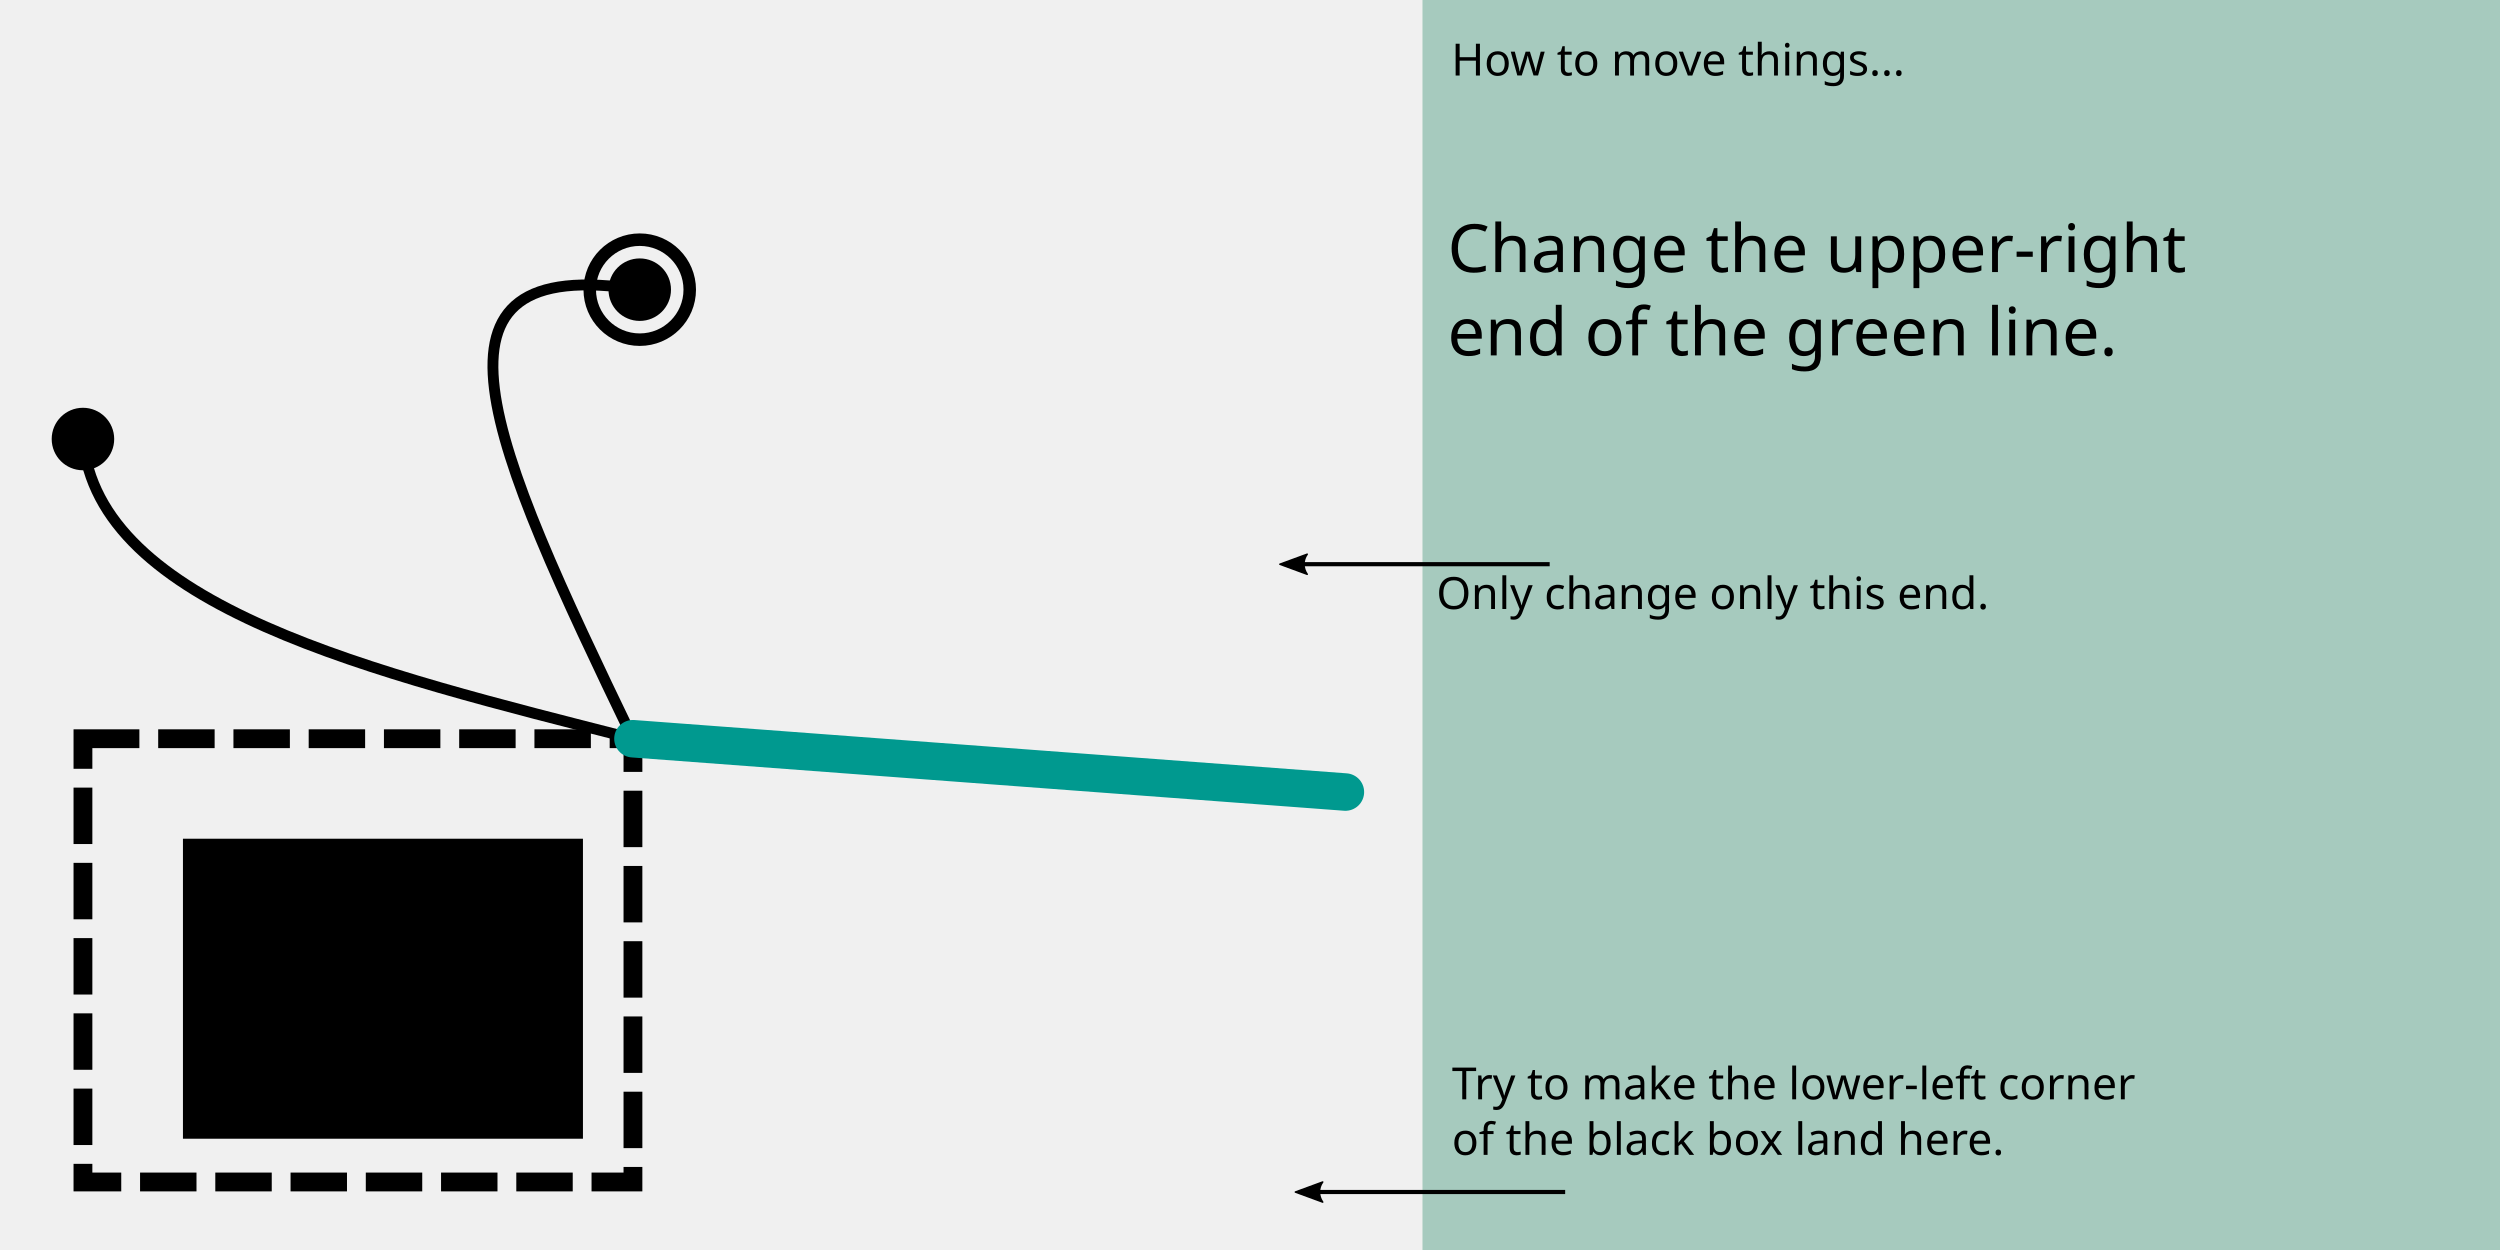
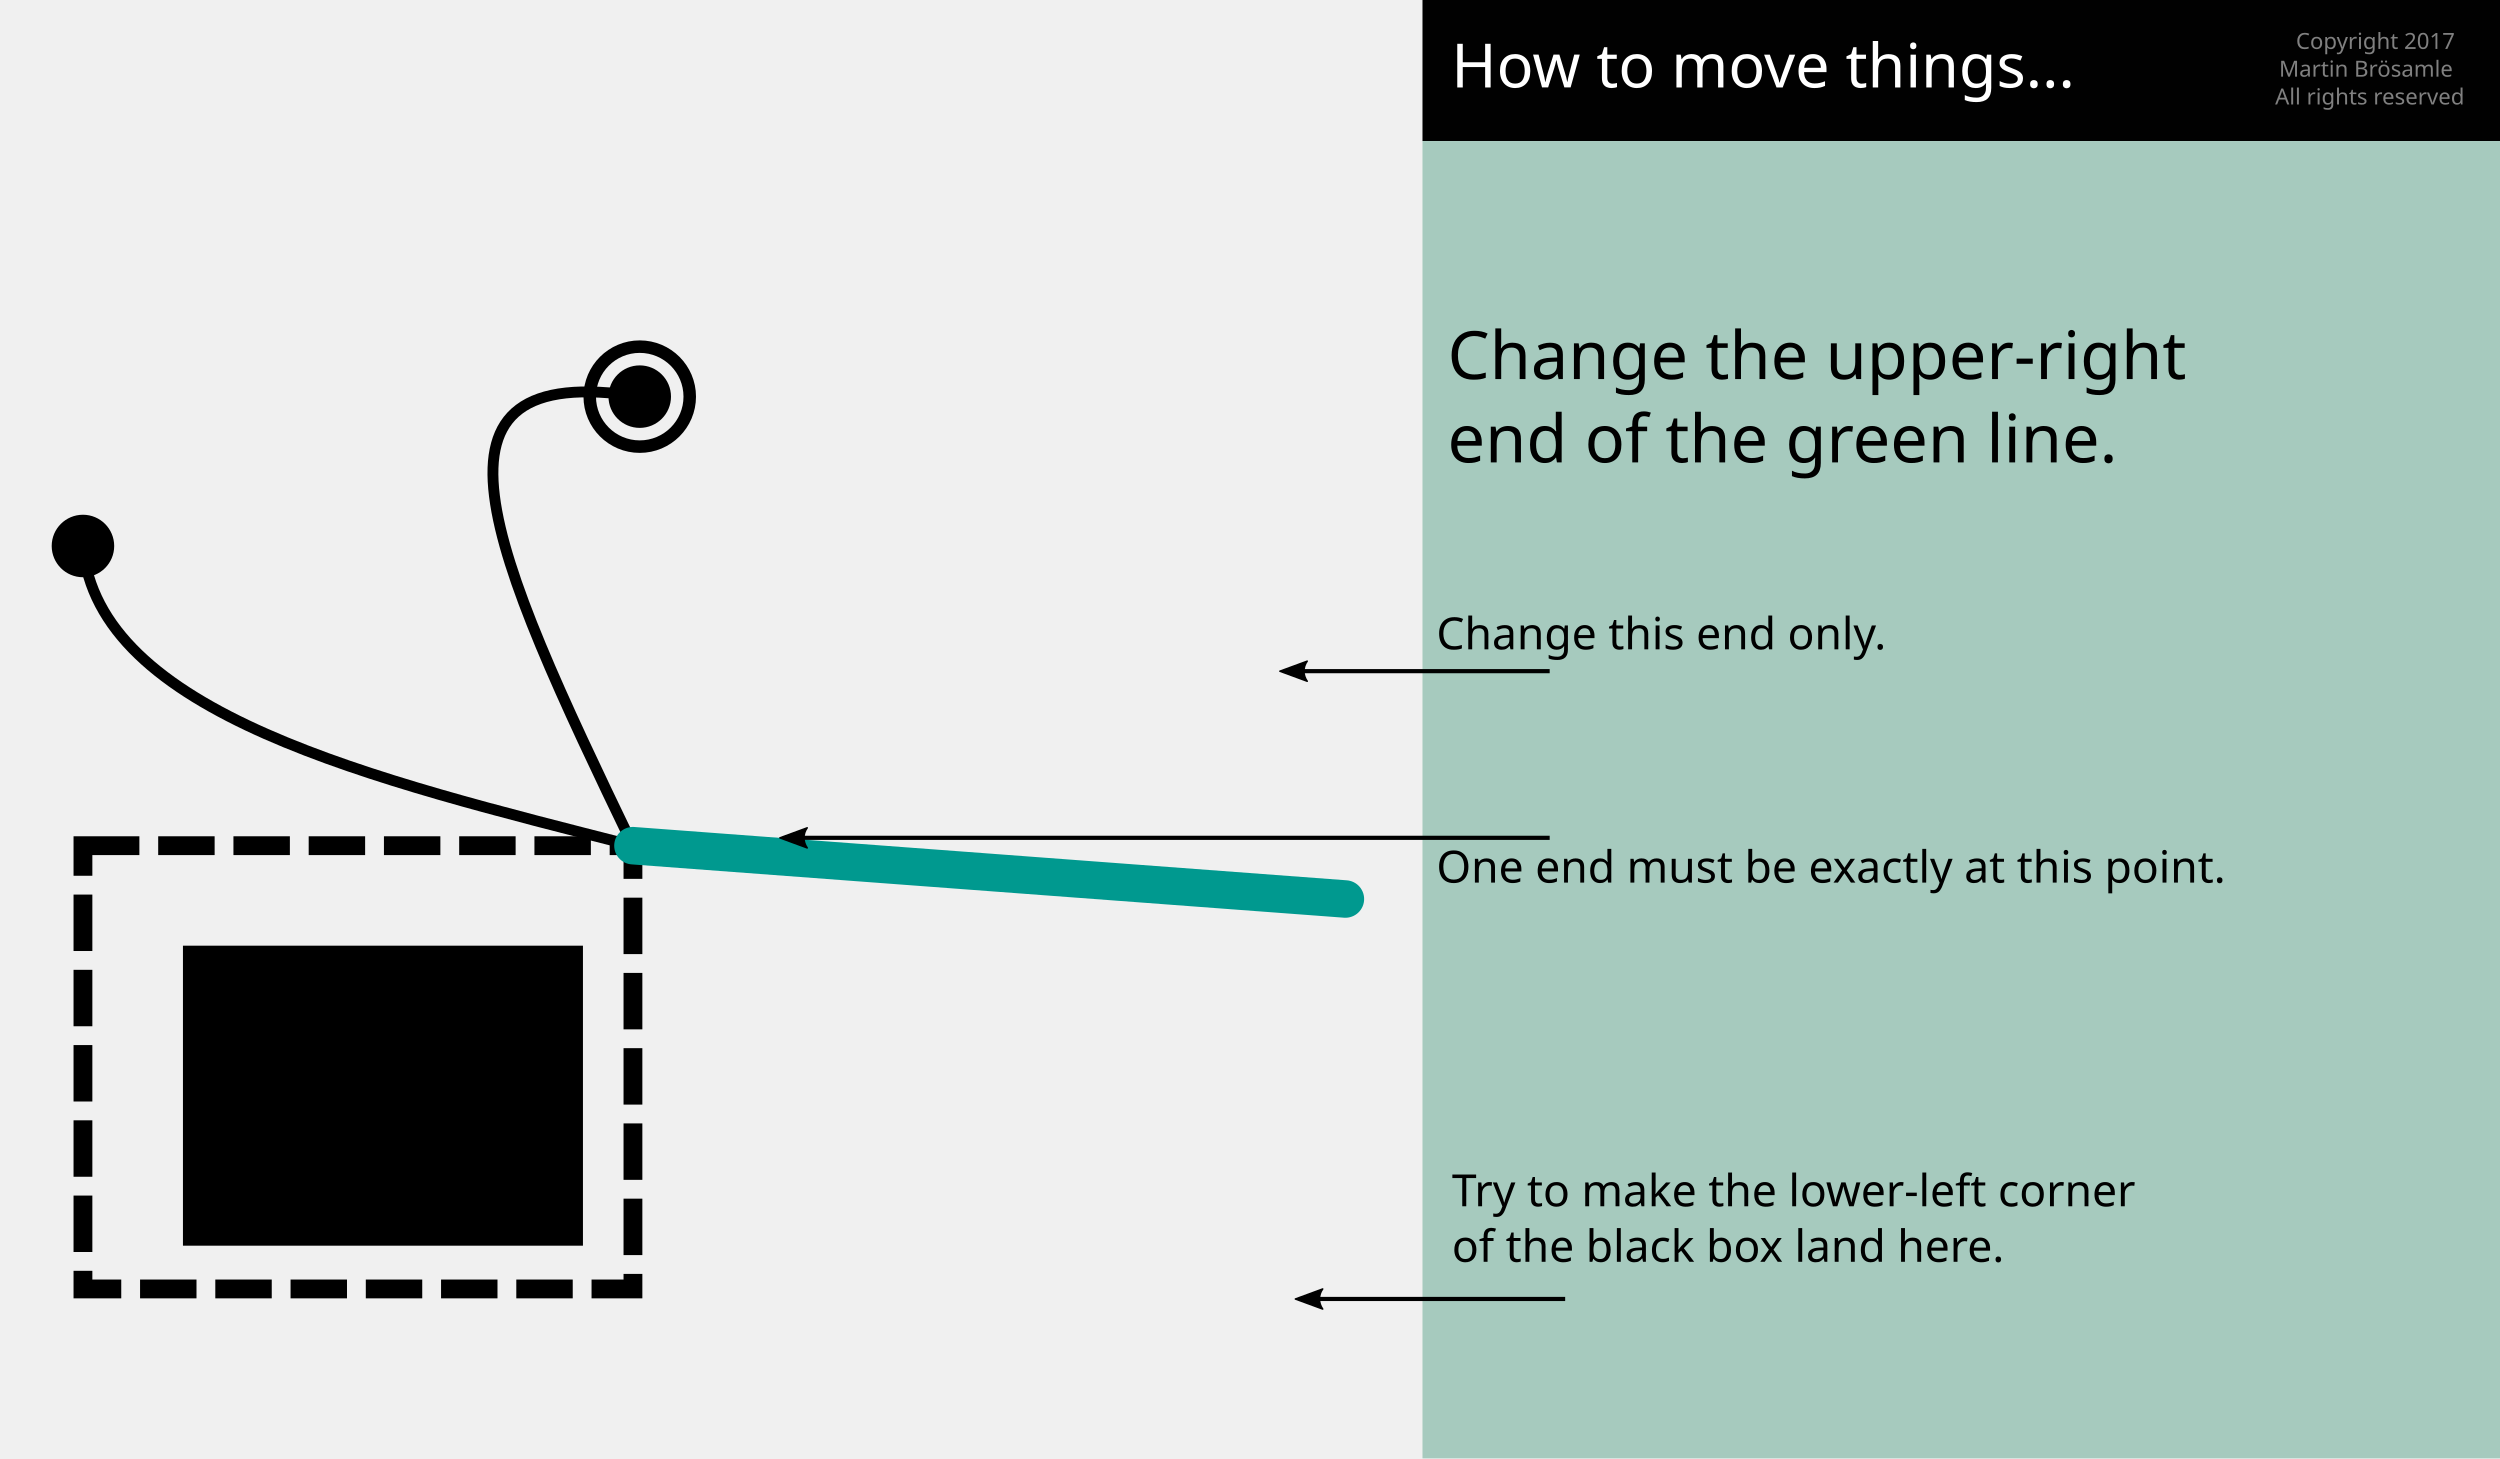
- <svg xmlns="http://www.w3.org/2000/svg" viewBox="0 0 1200 600" id="svg2" version="1.1">
+ <svg xmlns="http://www.w3.org/2000/svg" viewBox="0 0 1200 700" id="svg2" version="1.1" width="1200" height="700">
  <defs id="defs15">
-     <marker orient="auto" refY="0.0" refX="0.0" id="Arrow2Mend" style="overflow:visible;">
-       <path id="path4592" style="fill-rule:evenodd;stroke-width:0.625;stroke-linejoin:round;stroke:#000000;stroke-opacity:1;fill:#000000;fill-opacity:1" d="M 8.719,4.034 L -2.207,0.016 L 8.719,-4.002 C 6.973,-1.63 6.983,1.616 8.719,4.034 z " transform="scale(0.6) rotate(180) translate(0,0)" />
+     <marker orient="auto" refY="0" refX="0" id="Arrow2Mend" style="overflow:visible">
+       <path id="path4592" style="fill:#000000;fill-opacity:1;fill-rule:evenodd;stroke:#000000;stroke-width:0.625;stroke-linejoin:round;stroke-opacity:1" d="M 8.719,4.034 -2.207,0.016 8.719,-4.002 c -1.745,2.372 -1.735,5.617 -6e-7,8.035 z" transform="scale(-0.6)" />
    </marker>
-     <marker orient="auto" refY="0.0" refX="0.0" id="Arrow1Send" style="overflow:visible;">
-       <path id="path4580" d="M 0.0,0.0 L 5.0,-5.0 L -12.5,0.0 L 5.0,5.0 L 0.0,0.0 z " style="fill-rule:evenodd;stroke:#000000;stroke-width:1pt;stroke-opacity:1;fill:#000000;fill-opacity:1" transform="scale(0.2) rotate(180) translate(6,0)" />
+     <marker orient="auto" refY="0" refX="0" id="Arrow1Send" style="overflow:visible">
+       <path id="path4580" d="M 0,0 5,-5 -12.5,0 5,5 Z" style="fill:#000000;fill-opacity:1;fill-rule:evenodd;stroke:#000000;stroke-width:1pt;stroke-opacity:1" transform="matrix(-0.2,0,0,-0.2,-1.2,0)" />
    </marker>
  </defs>
-   <rect style="fill:none;stroke:#000000;stroke-width:9.03;stroke-miterlimit:10;stroke-dasharray:27.089, 9.03;stroke-opacity:1" id="rect6874" height="212.764" width="264" stroke-miterlimit="10" y="354.586" x="39.814" />
-   <circle style="fill:#000000;stroke:#000000;stroke-width:6;stroke-miterlimit:10" id="circle6876" r="12" cy="210.733" cx="39.814" stroke-miterlimit="10" />
-   <rect id="rect6890" height="144" width="192" y="402.586" x="87.814" style="fill:#000000;fill-opacity:1" />
-   <circle style="fill:none;stroke:#000000;stroke-width:6;stroke-miterlimit:10;stroke-dasharray:none" id="circle6876-3" r="24" cy="139.043" cx="307.076" stroke-miterlimit="10" />
-   <path style="fill:none;fill-opacity:1;fill-rule:evenodd;stroke:#000000;stroke-width:5.223;stroke-linecap:butt;stroke-linejoin:miter;stroke-miterlimit:4;stroke-dasharray:none;stroke-opacity:1" d="M 39.814,210.733 C 46.753,291.382 179.175,322.719 303.814,354.586 v 0" id="path4145" />
-   <path style="fill:none;fill-opacity:1;fill-rule:evenodd;stroke:#000000;stroke-width:5.223;stroke-linecap:butt;stroke-linejoin:miter;stroke-miterlimit:4;stroke-dasharray:none;stroke-opacity:1" d="M 303.814,354.586 C 235.26,212.387 193.991,120.96 307.076,139.043" id="path4145-9" />
-   <line style="fill:none;stroke:#00998f;stroke-width:18;stroke-linecap:round;stroke-linejoin:round;stroke-miterlimit:10;stroke-opacity:1" id="line6886" y2="380.18" x2="645.783" y1="354.586" x1="303.814" stroke-miterlimit="10" />
-   <g id="instruction_IGNORE">
-     <rect y="0" x="682.793" height="600" width="517.207" id="rect7954" style="color:#000000;clip-rule:nonzero;display:inline;overflow:visible;visibility:visible;opacity:1;isolation:auto;mix-blend-mode:normal;color-interpolation:sRGB;color-interpolation-filters:linearRGB;solid-color:#000000;solid-opacity:1;fill:#a6cabe;fill-opacity:1;fill-rule:evenodd;stroke:none;stroke-width:6;stroke-linecap:butt;stroke-linejoin:miter;stroke-miterlimit:10;stroke-dasharray:none;stroke-dashoffset:0;stroke-opacity:1;color-rendering:auto;image-rendering:auto;shape-rendering:auto;text-rendering:auto;enable-background:accumulate" />
-     <text id="text4519" y="36.242" x="696.644" style="font-style:normal;font-weight:normal;font-size:21.333px;line-height:125%;font-family:sans-serif;letter-spacing:0px;word-spacing:0px;fill:#000000;fill-opacity:1;stroke:none;stroke-width:1px;stroke-linecap:butt;stroke-linejoin:miter;stroke-opacity:1" xml:space="preserve">
-       <tspan y="36.242" x="696.644" id="tspan4517">How to move things...</tspan>
+   <rect style="fill:none;stroke:#000000;stroke-width:9.03;stroke-miterlimit:10;stroke-dasharray:27.089, 9.03;stroke-opacity:1" id="rect6874" height="212.764" width="264" stroke-miterlimit="10" y="405.929" x="39.814" />
+   <circle style="fill:#000000;stroke:#000000;stroke-width:6;stroke-miterlimit:10" id="circle6876" r="12" cy="262.076" cx="39.814" stroke-miterlimit="10" />
+   <rect id="rect6890" height="144" width="192" y="453.929" x="87.814" style="fill:#000000;fill-opacity:1" />
+   <circle style="fill:none;stroke:#000000;stroke-width:6;stroke-miterlimit:10;stroke-dasharray:none" id="circle6876-3" r="24" cy="190.386" cx="307.076" stroke-miterlimit="10" />
+   <path style="fill:none;fill-opacity:1;fill-rule:evenodd;stroke:#000000;stroke-width:5.223;stroke-linecap:butt;stroke-linejoin:miter;stroke-miterlimit:4;stroke-dasharray:none;stroke-opacity:1" d="m 39.814,262.076 c 6.939,80.648 139.361,111.985 264,143.853 v 0" id="path4145" />
+   <path style="fill:none;fill-opacity:1;fill-rule:evenodd;stroke:#000000;stroke-width:5.223;stroke-linecap:butt;stroke-linejoin:miter;stroke-miterlimit:4;stroke-dasharray:none;stroke-opacity:1" d="M 303.814,405.929 C 235.26,263.729 193.991,172.302 307.076,190.386" id="path4145-9" />
+   <line style="fill:none;stroke:#00998f;stroke-width:18;stroke-linecap:round;stroke-linejoin:round;stroke-miterlimit:10;stroke-opacity:1" id="line6886" y2="431.523" x2="645.783" y1="405.929" x1="303.814" stroke-miterlimit="10" />
+   <g transform="translate(6.1035156e-5,-521.6072)" id="title_IGNORE">
+     <rect y="521.607" x="682.793" height="67.715" width="517.207" id="rect7954-4" style="color:#000000;clip-rule:nonzero;display:inline;overflow:visible;visibility:visible;opacity:1;isolation:auto;mix-blend-mode:normal;color-interpolation:sRGB;color-interpolation-filters:linearRGB;solid-color:#000000;solid-opacity:1;fill:#010101;fill-opacity:1;fill-rule:evenodd;stroke:none;stroke-width:6;stroke-linecap:butt;stroke-linejoin:miter;stroke-miterlimit:10;stroke-dasharray:none;stroke-dashoffset:0;stroke-opacity:1;color-rendering:auto;image-rendering:auto;shape-rendering:auto;text-rendering:auto;enable-background:accumulate" />
+     <text id="text4527-44" y="545.082" x="1196.793" style="font-style:normal;font-weight:normal;font-size:10.667px;line-height:125%;font-family:sans-serif;text-align:end;letter-spacing:0px;word-spacing:0px;text-anchor:end;fill:#808080;fill-opacity:1;stroke:none;stroke-width:1px;stroke-linecap:butt;stroke-linejoin:miter;stroke-opacity:1" xml:space="preserve">
+       <tspan y="545.082" x="1200.543" id="tspan4582" style="font-size:10.667px;text-align:end;text-anchor:end;fill:#808080;stroke-width:1px">Copyright 2017 </tspan>
+       <tspan y="558.415" x="1196.793" style="font-size:10.667px;text-align:end;text-anchor:end;fill:#808080;stroke-width:1px" id="tspan4613">Martin Brösamle</tspan>
+       <tspan y="571.749" x="1196.793" style="font-size:10.667px;text-align:end;text-anchor:end;fill:#808080;stroke-width:1px" id="tspan4611">All rights reserved</tspan>
    </text>
-     <text id="text4523" y="130.604" x="694.821" style="font-style:normal;font-weight:normal;font-size:32px;line-height:125%;font-family:sans-serif;letter-spacing:0px;word-spacing:0px;fill:#000000;fill-opacity:1;stroke:none;stroke-width:1px;stroke-linecap:butt;stroke-linejoin:miter;stroke-opacity:1" xml:space="preserve">
-       <tspan id="tspan4547" y="130.604" x="694.821">Change the upper-right</tspan>
-       <tspan id="tspan4553" y="170.604" x="694.821">end of the green line.</tspan>
+     <text id="text4519" y="563.579" x="696.644" style="font-style:normal;font-weight:normal;font-size:29.333px;line-height:125%;font-family:sans-serif;letter-spacing:0px;word-spacing:0px;fill:#ffffff;fill-opacity:1;stroke:none;stroke-width:1px;stroke-linecap:butt;stroke-linejoin:miter;stroke-opacity:1" xml:space="preserve">
+       <tspan y="563.579" x="696.644" id="tspan4517">How to move things...</tspan>
    </text>
-     <text id="text4527" y="527.672" x="696.915" style="font-style:normal;font-weight:normal;font-size:21.333px;line-height:125%;font-family:sans-serif;letter-spacing:0px;word-spacing:0px;fill:#000000;fill-opacity:1;stroke:none;stroke-width:1px;stroke-linecap:butt;stroke-linejoin:miter;stroke-opacity:1" xml:space="preserve">
-       <tspan id="tspan4557" y="527.672" x="696.915">Try to make the lower-left corner </tspan>
-       <tspan id="tspan4563" y="554.338" x="696.915">of the black box land here.</tspan>
+   </g>
+   <g id="instruction_IGNORE" transform="translate(0,100)">
+     <rect y="-32.285" x="682.793" height="632.285" width="517.207" id="rect7954" style="color:#000000;clip-rule:nonzero;display:inline;overflow:visible;visibility:visible;opacity:1;isolation:auto;mix-blend-mode:normal;color-interpolation:sRGB;color-interpolation-filters:linearRGB;solid-color:#000000;solid-opacity:1;fill:#a6cabe;fill-opacity:1;fill-rule:evenodd;stroke:none;stroke-width:6;stroke-linecap:butt;stroke-linejoin:miter;stroke-miterlimit:10;stroke-dasharray:none;stroke-dashoffset:0;stroke-opacity:1;color-rendering:auto;image-rendering:auto;shape-rendering:auto;text-rendering:auto;enable-background:accumulate" />
+     <text id="text4523" y="81.946" x="694.821" style="font-style:normal;font-weight:normal;font-size:32px;line-height:125%;font-family:sans-serif;letter-spacing:0px;word-spacing:0px;fill:#000000;fill-opacity:1;stroke:none;stroke-width:1px;stroke-linecap:butt;stroke-linejoin:miter;stroke-opacity:1" xml:space="preserve">
+       <tspan id="tspan4547" y="81.946" x="694.821">Change the upper-right</tspan>
+       <tspan id="tspan4553" y="121.946" x="694.821">end of the green line.</tspan>
    </text>
-     <g transform="translate(0,20)" id="g4903">
+     <text id="text4527" y="479.014" x="696.915" style="font-style:normal;font-weight:normal;font-size:21.333px;line-height:125%;font-family:sans-serif;letter-spacing:0px;word-spacing:0px;fill:#000000;fill-opacity:1;stroke:none;stroke-width:1px;stroke-linecap:butt;stroke-linejoin:miter;stroke-opacity:1" xml:space="preserve">
+       <tspan id="tspan4557" y="479.014" x="696.915">Try to make the lower-left corner </tspan>
+       <tspan id="tspan4563" y="505.681" x="696.915">of the black box land here.</tspan>
+     </text>
+     <g id="g4903" transform="translate(6.1035156e-5,-28.65765)">
      <path id="path4561" d="m 624.432,551.16 v 2 h 126.846 v -2 z" style="color:#000000;font-style:normal;font-variant:normal;font-weight:normal;font-stretch:normal;font-size:medium;line-height:normal;font-family:sans-serif;font-variant-ligatures:normal;font-variant-position:normal;font-variant-caps:normal;font-variant-numeric:normal;font-variant-alternates:normal;font-feature-settings:normal;text-indent:0;text-align:start;text-decoration:none;text-decoration-line:none;text-decoration-style:solid;text-decoration-color:#000000;letter-spacing:normal;word-spacing:normal;text-transform:none;writing-mode:lr-tb;direction:ltr;text-orientation:mixed;dominant-baseline:auto;baseline-shift:baseline;text-anchor:start;white-space:normal;shape-padding:0;clip-rule:nonzero;display:inline;overflow:visible;visibility:visible;opacity:1;isolation:auto;mix-blend-mode:normal;color-interpolation:sRGB;color-interpolation-filters:linearRGB;solid-color:#000000;solid-opacity:1;vector-effect:none;fill:#000000;fill-opacity:1;fill-rule:evenodd;stroke:none;stroke-width:2;stroke-linecap:butt;stroke-linejoin:miter;stroke-miterlimit:4;stroke-dasharray:none;stroke-dashoffset:0;stroke-opacity:1;color-rendering:auto;image-rendering:auto;shape-rendering:auto;text-rendering:auto;enable-background:accumulate" />
      <path id="path4909" style="fill:#000000;fill-opacity:1;fill-rule:evenodd;stroke:#000000;stroke-width:0.75;stroke-linejoin:round;stroke-opacity:1" d="m 634.894,557.002 -13.111,-4.821 13.111,-4.821 c -2.095,2.846 -2.083,6.741 0,9.643 z" />
    </g>
-     <text id="text4527-4" y="292.324" x="689.482" style="font-style:normal;font-weight:normal;font-size:21.333px;line-height:125%;font-family:sans-serif;letter-spacing:0px;word-spacing:0px;fill:#000000;fill-opacity:1;stroke:none;stroke-width:1px;stroke-linecap:butt;stroke-linejoin:miter;stroke-opacity:1" xml:space="preserve">
-       <tspan id="tspan4563-6" y="292.324" x="689.482">Only change only this end.</tspan>
+     <text id="text4527-4" y="211.666" x="689.482" style="font-style:normal;font-weight:normal;font-size:21.333px;line-height:125%;font-family:sans-serif;letter-spacing:0px;word-spacing:0px;fill:#000000;fill-opacity:1;stroke:none;stroke-width:1px;stroke-linecap:butt;stroke-linejoin:miter;stroke-opacity:1" xml:space="preserve">
+       <tspan id="tspan4563-6" y="211.666" x="689.482">Change this end only.</tspan>
    </text>
-     <g id="g4903-1" transform="translate(-7.433558,-281.3476)">
+     <g id="g4903-1" transform="translate(-7.433497,-330.0053)">
      <path id="path4561-5" d="m 624.432,551.16 v 2 h 126.846 v -2 z" style="color:#000000;font-style:normal;font-variant:normal;font-weight:normal;font-stretch:normal;font-size:medium;line-height:normal;font-family:sans-serif;font-variant-ligatures:normal;font-variant-position:normal;font-variant-caps:normal;font-variant-numeric:normal;font-variant-alternates:normal;font-feature-settings:normal;text-indent:0;text-align:start;text-decoration:none;text-decoration-line:none;text-decoration-style:solid;text-decoration-color:#000000;letter-spacing:normal;word-spacing:normal;text-transform:none;writing-mode:lr-tb;direction:ltr;text-orientation:mixed;dominant-baseline:auto;baseline-shift:baseline;text-anchor:start;white-space:normal;shape-padding:0;clip-rule:nonzero;display:inline;overflow:visible;visibility:visible;opacity:1;isolation:auto;mix-blend-mode:normal;color-interpolation:sRGB;color-interpolation-filters:linearRGB;solid-color:#000000;solid-opacity:1;vector-effect:none;fill:#000000;fill-opacity:1;fill-rule:evenodd;stroke:none;stroke-width:2;stroke-linecap:butt;stroke-linejoin:miter;stroke-miterlimit:4;stroke-dasharray:none;stroke-dashoffset:0;stroke-opacity:1;color-rendering:auto;image-rendering:auto;shape-rendering:auto;text-rendering:auto;enable-background:accumulate" />
      <path id="path4909-3" style="fill:#000000;fill-opacity:1;fill-rule:evenodd;stroke:#000000;stroke-width:0.75;stroke-linejoin:round;stroke-opacity:1" d="m 634.894,557.002 -13.111,-4.821 13.111,-4.821 c -2.095,2.846 -2.083,6.741 0,9.643 z" />
    </g>
+     <text id="text4527-4-5" y="323.666" x="689.482" style="font-style:normal;font-weight:normal;font-size:21.333px;line-height:125%;font-family:sans-serif;letter-spacing:0px;word-spacing:0px;fill:#000000;fill-opacity:1;stroke:none;stroke-width:1px;stroke-linecap:butt;stroke-linejoin:miter;stroke-opacity:1" xml:space="preserve">
+       <tspan id="tspan4563-6-2" y="323.666" x="689.482">One end must be exactly at this point.</tspan>
+     </text>
+     <g id="g4903-1-0" transform="translate(-7.433501,-250.0053)">
+       <path id="path4561-5-4" d="m 384.432,551.16 v 2 h 366.846 v -2 z" style="color:#000000;font-style:normal;font-variant:normal;font-weight:normal;font-stretch:normal;font-size:medium;line-height:normal;font-family:sans-serif;font-variant-ligatures:normal;font-variant-position:normal;font-variant-caps:normal;font-variant-numeric:normal;font-variant-alternates:normal;font-feature-settings:normal;text-indent:0;text-align:start;text-decoration:none;text-decoration-line:none;text-decoration-style:solid;text-decoration-color:#000000;letter-spacing:normal;word-spacing:normal;text-transform:none;writing-mode:lr-tb;direction:ltr;text-orientation:mixed;dominant-baseline:auto;baseline-shift:baseline;text-anchor:start;white-space:normal;shape-padding:0;clip-rule:nonzero;display:inline;overflow:visible;visibility:visible;opacity:1;isolation:auto;mix-blend-mode:normal;color-interpolation:sRGB;color-interpolation-filters:linearRGB;solid-color:#000000;solid-opacity:1;vector-effect:none;fill:#000000;fill-opacity:1;fill-rule:evenodd;stroke:none;stroke-width:2;stroke-linecap:butt;stroke-linejoin:miter;stroke-miterlimit:4;stroke-dasharray:none;stroke-dashoffset:0;stroke-opacity:1;color-rendering:auto;image-rendering:auto;shape-rendering:auto;text-rendering:auto;enable-background:accumulate" />
+       <path id="path4909-3-8" style="fill:#000000;fill-opacity:1;fill-rule:evenodd;stroke:#000000;stroke-width:0.75;stroke-linejoin:round;stroke-opacity:1" d="m 394.894,557.002 -13.111,-4.821 13.111,-4.821 c -2.095,2.846 -2.083,6.741 0,9.643 z" />
+     </g>
  </g>
-   <circle style="fill:#000000;stroke:#000000;stroke-width:6;stroke-miterlimit:10" id="circle6876-2" r="12" cy="139.043" cx="307.076" stroke-miterlimit="10" />
+   <circle style="fill:#000000;stroke:#000000;stroke-width:6;stroke-miterlimit:10" id="circle6876-4" r="12" cy="190.386" cx="307.076" stroke-miterlimit="10" />
</svg>
